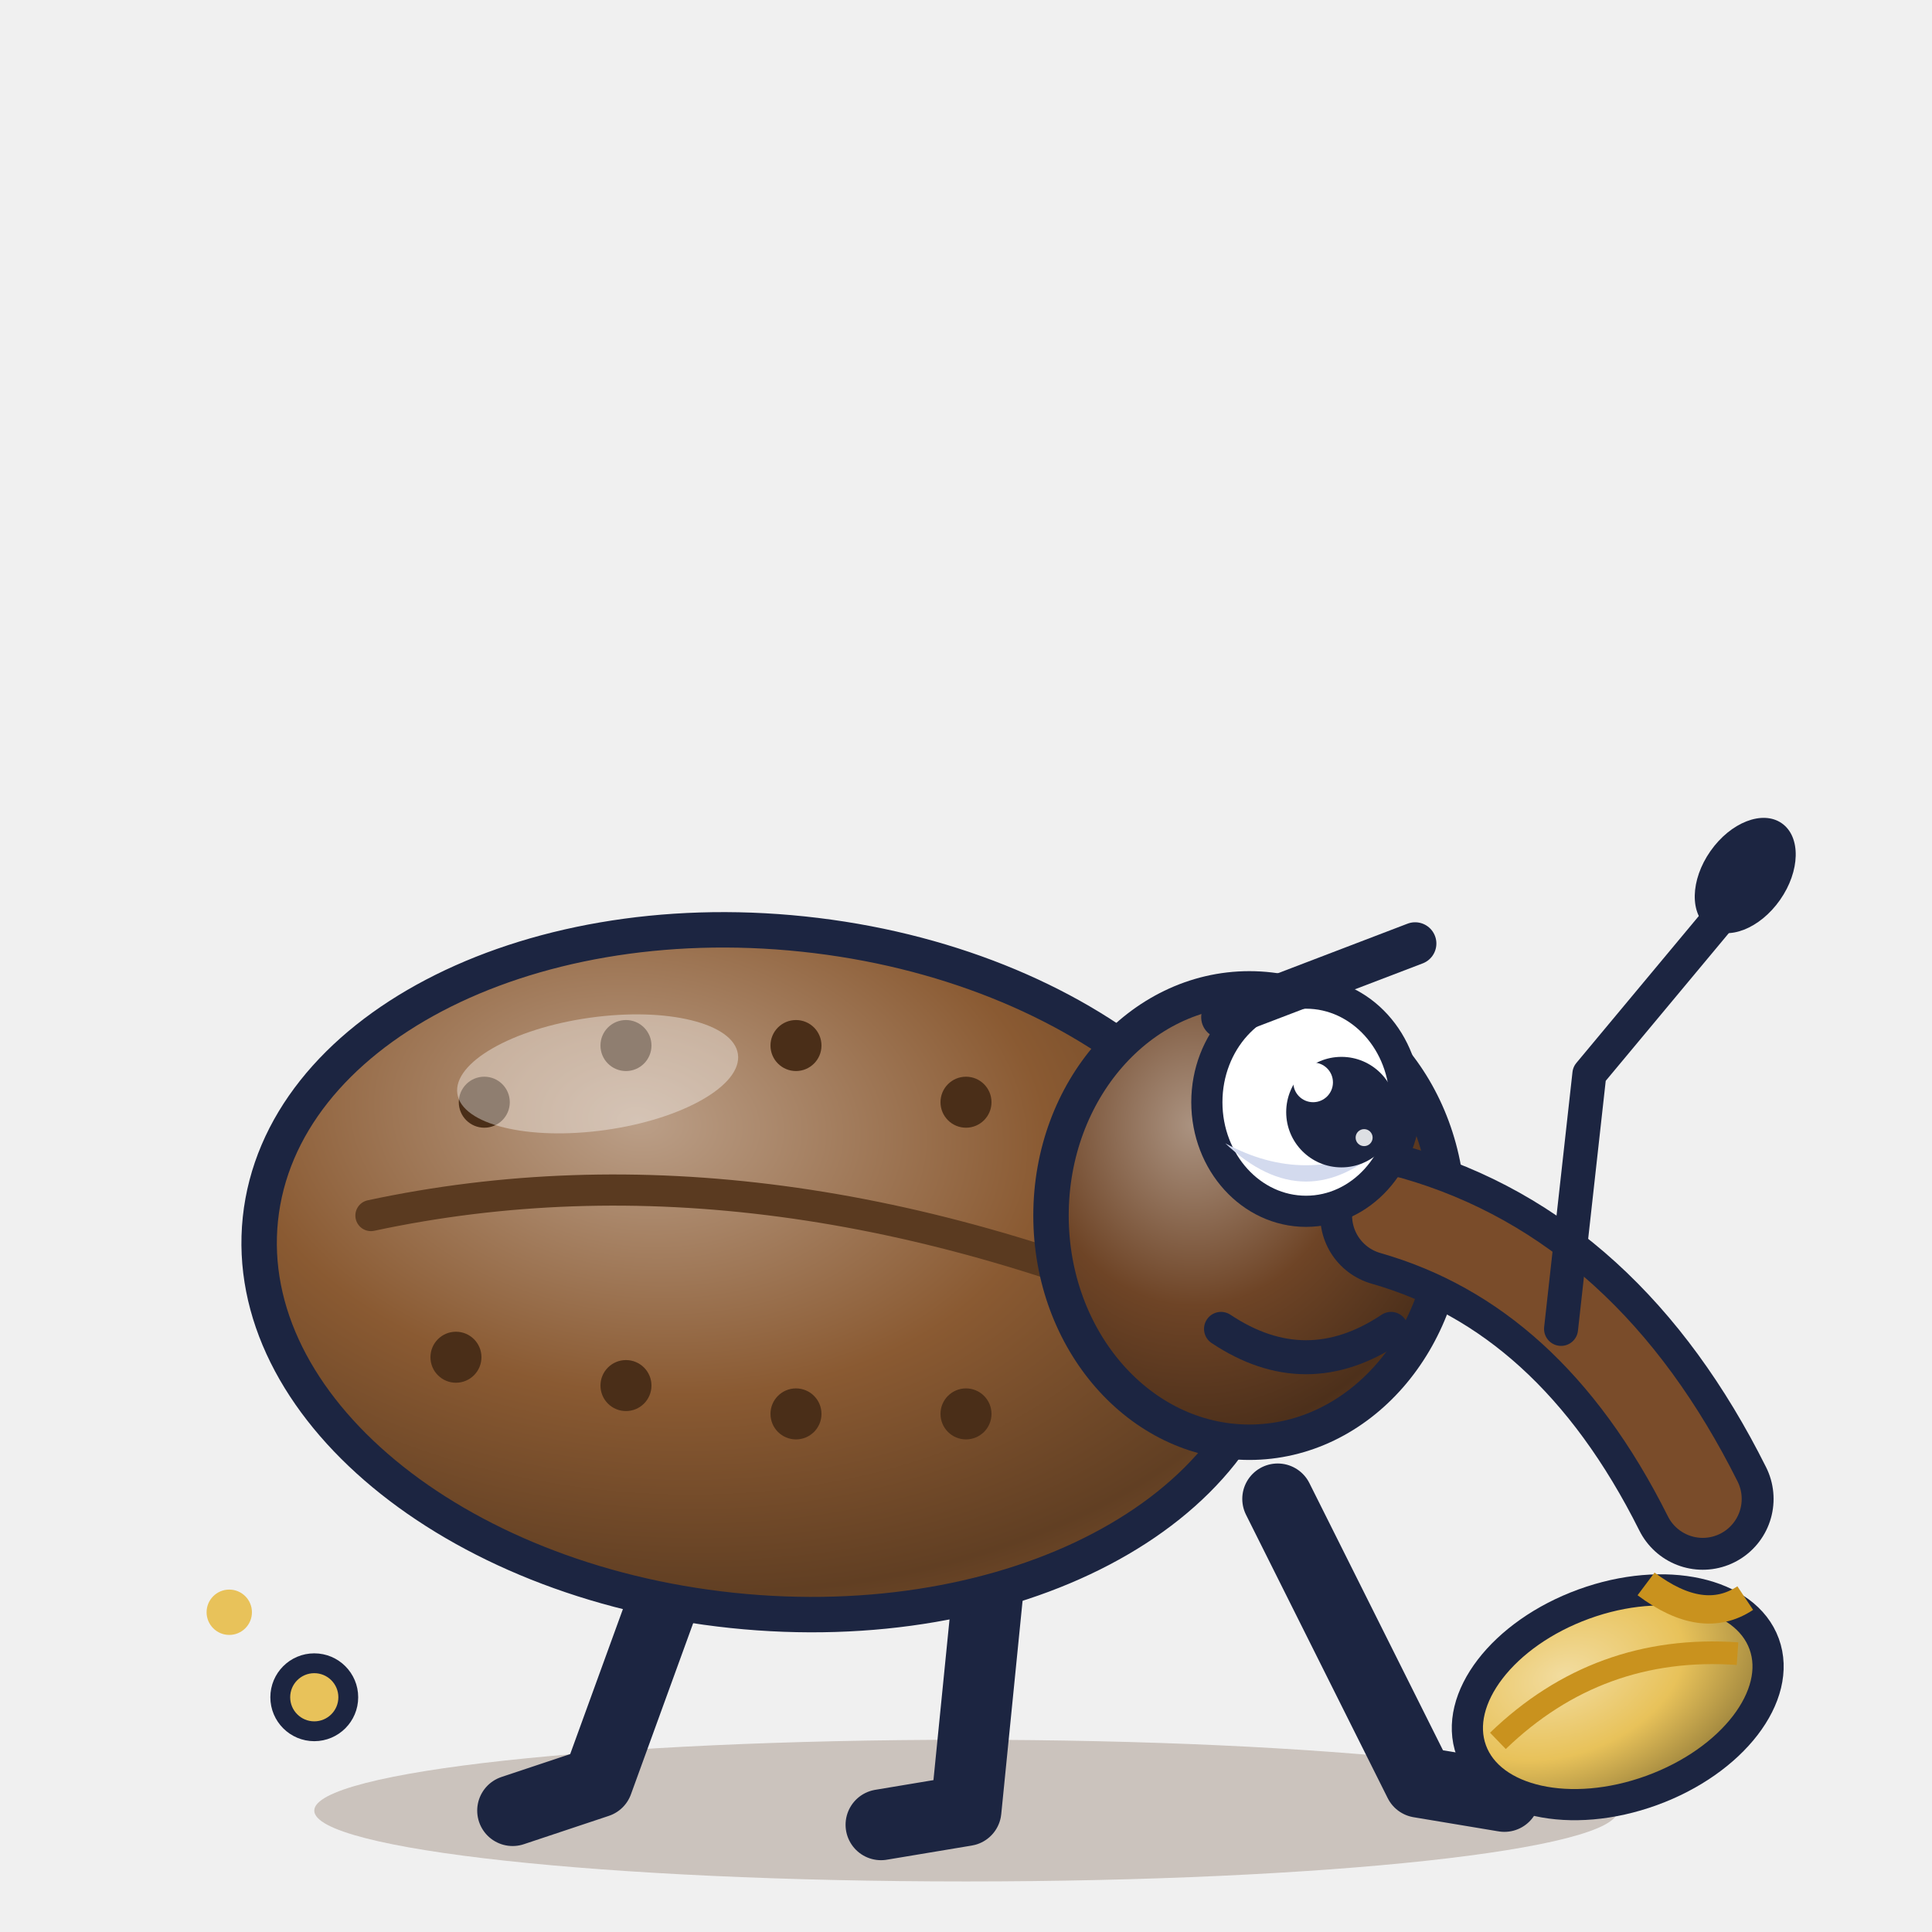
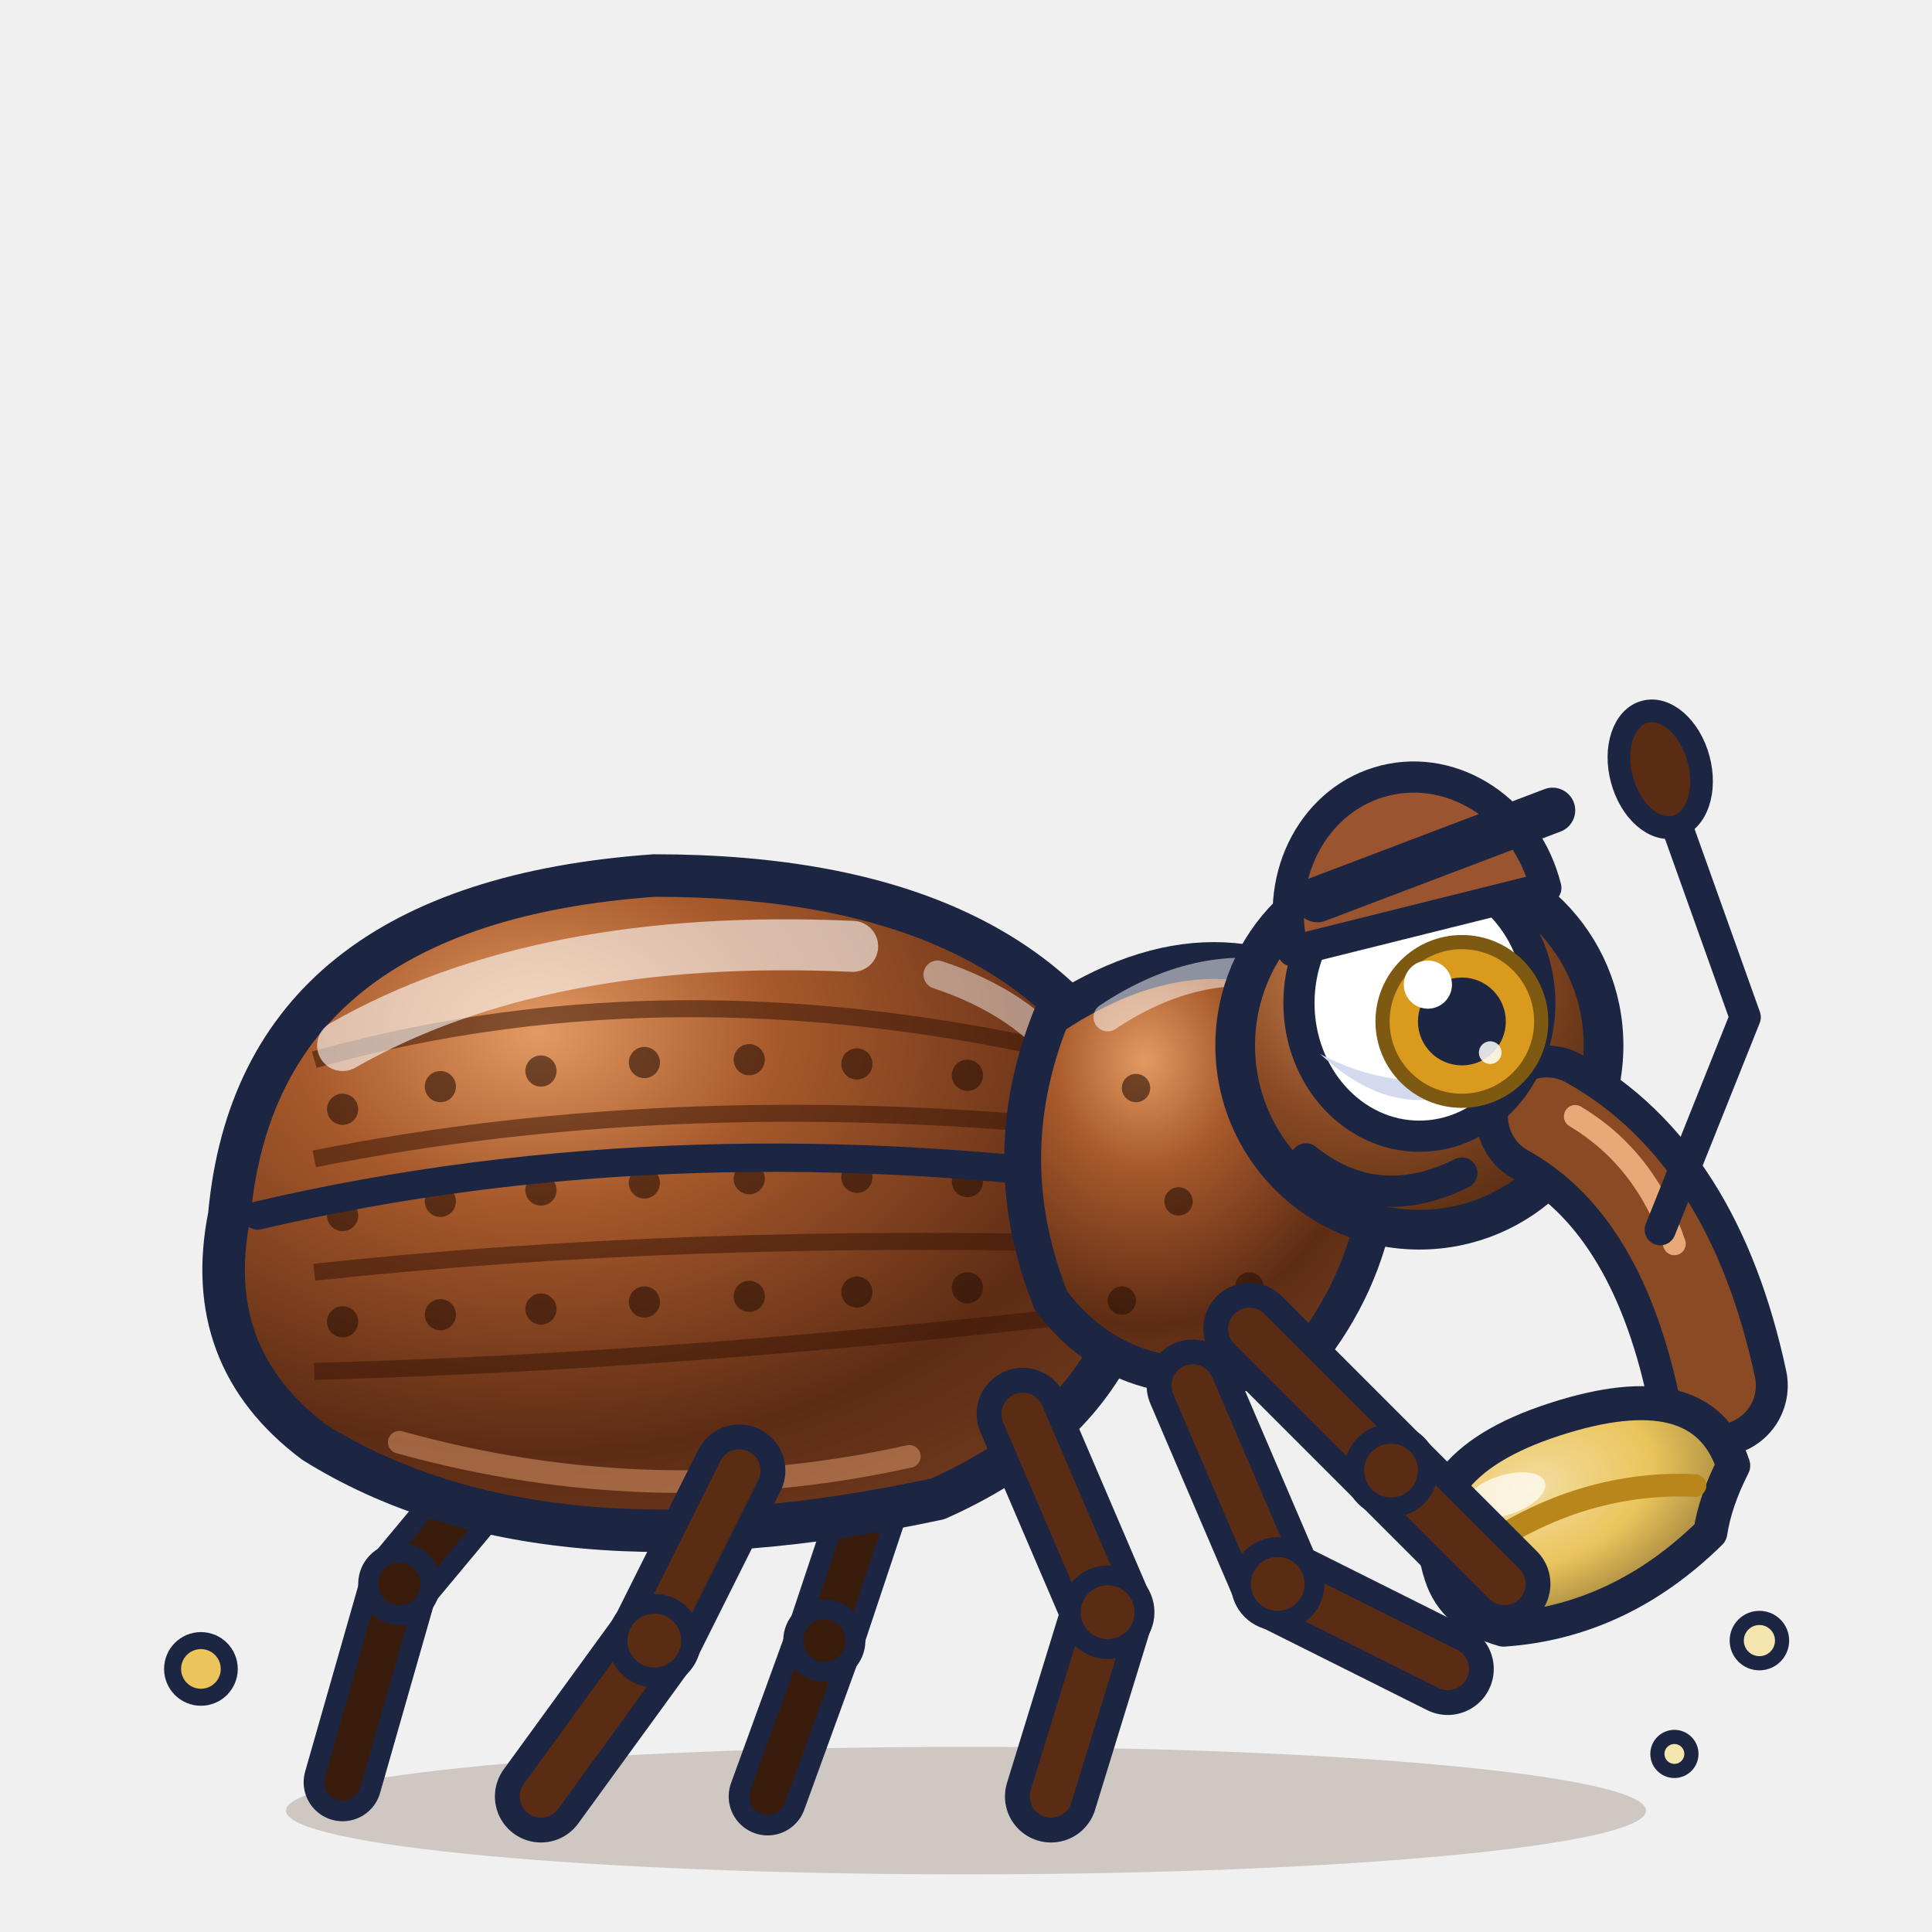
<svg aria-hidden="true" viewBox="0 0 120 120">
  <defs>
-     <radialGradient id="m-kornkaefer__a" cx="36%" cy="30%" r="80%">
-       <stop offset="0" stop-color="#bb9f88" />
-       <stop offset=".5" stop-color="#8a5a32" />
-       <stop offset=".86" stop-color="#613f23" />
-       <stop offset="1" stop-color="#774d2b" />
+     <radialGradient id="m-kornkaefer__a" cx=".34" cy=".24" r=".85">
+       <stop offset="0" stop-color="#e39a62" />
+       <stop offset=".3" stop-color="#a85a2c" />
+       <stop offset=".75" stop-color="#5e2c14" />
+       <stop offset="1" stop-color="#6e3a1e" />
    </radialGradient>
-     <radialGradient id="m-kornkaefer__b" cx="36%" cy="30%" r="80%">
-       <stop offset="0" stop-color="#ab9381" />
-       <stop offset=".5" stop-color="#6e4426" />
-       <stop offset=".86" stop-color="#4d301b" />
-       <stop offset="1" stop-color="#5f3a21" />
+     <radialGradient id="m-kornkaefer__b" cx=".35" cy=".3" r=".8">
+       <stop offset="0" stop-color="#d08a56" />
+       <stop offset=".5" stop-color="#8a4a24" />
+       <stop offset="1" stop-color="#4e2810" />
    </radialGradient>
    <radialGradient id="m-kornkaefer__c" cx="36%" cy="30%" r="80%">
-       <stop offset="0" stop-color="#f2dc9f" />
-       <stop offset=".5" stop-color="#e8c25a" />
-       <stop offset=".86" stop-color="#a2883f" />
-       <stop offset="1" stop-color="#c8a74d" />
+       <stop offset="0" stop-color="#f3dda0" />
+       <stop offset=".5" stop-color="#ebc45c" />
+       <stop offset=".86" stop-color="#a58940" />
+       <stop offset="1" stop-color="#caa94f" />
    </radialGradient>
  </defs>
  <g transform="matrix(.88 0 0 .88 7.2 13.9)">
-     <ellipse cx="60" cy="112" fill="#5a3a22" opacity=".25" rx="46" ry="5" />
-     <path fill="none" stroke="#1c2541" stroke-linecap="round" stroke-linejoin="round" stroke-width="5" d="m42 88-8 22-6 2m34-20-2 20-6 1m28-23 10 20 6 1" />
-     <ellipse cx="46" cy="74" fill="url(#m-kornkaefer__a)" stroke="#1c2541" stroke-linecap="round" stroke-linejoin="round" stroke-width="2.5" rx="36" ry="24" transform="rotate(6 46 74)" />
-     <path fill="none" stroke="#5a3a20" stroke-linecap="round" stroke-width="2.2" d="M18 70q28-6 60 8" />
-     <circle cx="26" cy="62" r="1.8" fill="#4a2e18" />
-     <circle cx="36" cy="58" r="1.8" fill="#4a2e18" />
-     <circle cx="48" cy="58" r="1.8" fill="#4a2e18" />
-     <circle cx="60" cy="62" r="1.8" fill="#4a2e18" />
-     <circle cx="24" cy="80" r="1.8" fill="#4a2e18" />
-     <circle cx="36" cy="82" r="1.8" fill="#4a2e18" />
-     <circle cx="48" cy="84" r="1.8" fill="#4a2e18" />
-     <circle cx="60" cy="84" r="1.8" fill="#4a2e18" />
-     <circle cx="70" cy="72" r="1.8" fill="#4a2e18" />
-     <ellipse cx="34" cy="60" fill="#fff" opacity=".38" rx="10" ry="4" transform="rotate(-8 34 60)" />
-     <ellipse cx="80" cy="70" fill="url(#m-kornkaefer__b)" stroke="#1c2541" stroke-linecap="round" stroke-linejoin="round" stroke-width="2.5" rx="14" ry="16" />
-     <path fill="none" stroke="#1c2541" stroke-linecap="round" stroke-width="10" d="M90 70q14 4 22 20" />
-     <path fill="none" stroke="#7a4c2a" stroke-linecap="round" stroke-width="5.5" d="M90 70q14 4 22 20" />
-     <path fill="none" stroke="#1c2541" stroke-linecap="round" stroke-linejoin="round" stroke-width="2.4" d="m102 78 2-18 10-12" />
-     <ellipse cx="115" cy="46" fill="#1c2541" rx="3" ry="4.5" transform="rotate(35 115 46)" />
-     <ellipse cx="84" cy="62" fill="#fff" stroke="#1c2541" stroke-linecap="round" stroke-linejoin="round" stroke-width="2.2" rx="7" ry="7.7" />
-     <path fill="#d3daee" d="M78.3 64.9q5.7 5.4 11.4 0-5.7 3.1-11.4 0" />
-     <circle cx="86.5" cy="62.7" r="3.9" fill="#1c2541" />
-     <circle cx="84.5" cy="60.6" r="1.4" fill="#fff" />
-     <circle cx="88.1" cy="64.5" r=".6" fill="#fff" opacity=".85" />
-     <path fill="none" stroke="#1c2541" stroke-linecap="round" stroke-width="3" d="M91.7 50.8 78.1 56" />
-     <path fill="none" stroke="#1c2541" stroke-linecap="round" stroke-linejoin="round" stroke-width="2.4" d="M78 78q6 4 12 0" />
-     <g transform="rotate(-20 106 104)">
-       <ellipse cx="106" cy="104" fill="url(#m-kornkaefer__c)" stroke="#1c2541" stroke-linecap="round" stroke-linejoin="round" stroke-width="2.2" rx="11" ry="7" />
-       <path fill="none" stroke="#c9921e" stroke-width="1.6" d="M97 104q9-4 18 0" />
+     <ellipse cx="60" cy="112" fill="#5a3a22" opacity=".22" rx="48" ry="4.5" />
+     <path fill="none" stroke="#1c2541" stroke-linecap="round" stroke-linejoin="round" stroke-width="5.5" d="M30 84 20 96l-4 14" />
+     <path fill="none" stroke="#3a1c0c" stroke-linecap="round" stroke-linejoin="round" stroke-width="2.6" d="M30 84 20 96l-4 14" />
+     <circle cx="20" cy="96" r="2.2" fill="#3a1c0c" stroke="#1c2541" stroke-linecap="round" stroke-linejoin="round" stroke-width="1.4" />
+     <path fill="none" stroke="#1c2541" stroke-linecap="round" stroke-linejoin="round" stroke-width="5.5" d="m54 88-4 12-4 11" />
+     <path fill="none" stroke="#3a1c0c" stroke-linecap="round" stroke-linejoin="round" stroke-width="2.6" d="m54 88-4 12-4 11" />
+     <circle cx="50" cy="100" r="2.2" fill="#3a1c0c" stroke="#1c2541" stroke-linecap="round" stroke-linejoin="round" stroke-width="1.4" />
+     <path fill="url(#m-kornkaefer__a)" stroke="#1c2541" stroke-linecap="round" stroke-linejoin="round" stroke-width="3" d="M8 70q2-22 30-24 26 0 34 16 4 20-14 28-28 6-44-4-8-6-6-16" />
+     <path fill="none" stroke="#3a1608" stroke-width="1.2" d="M14 59q26-7.3 56 .2" opacity=".55" />
+     <path fill="none" stroke="#3a1608" stroke-width="1.2" d="M14 66q26-5.2 56-2" opacity=".55" />
+     <path fill="none" stroke="#3a1608" stroke-width="1.2" d="M14 74q26-2.8 56-2" opacity=".55" />
+     <path fill="none" stroke="#3a1608" stroke-width="1.2" d="M14 81q26-.7 56-4.2" opacity=".55" />
+     <circle cx="16" cy="62.5" r="1.1" fill="#2a1006" opacity=".6" />
+     <circle cx="22.9" cy="60.9" r="1.1" fill="#2a1006" opacity=".6" />
+     <circle cx="30" cy="59.8" r="1.1" fill="#2a1006" opacity=".6" />
+     <circle cx="37.3" cy="59.2" r="1.1" fill="#2a1006" opacity=".6" />
+     <circle cx="44.7" cy="59" r="1.1" fill="#2a1006" opacity=".6" />
+     <circle cx="52.3" cy="59.3" r="1.1" fill="#2a1006" opacity=".6" />
+     <circle cx="60.1" cy="60.1" r="1.1" fill="#2a1006" opacity=".6" />
+     <circle cx="68" cy="61.3" r="1.1" fill="#2a1006" opacity=".6" />
+     <circle cx="16" cy="70" r="1.1" fill="#2a1006" opacity=".6" />
+     <circle cx="22.9" cy="69" r="1.1" fill="#2a1006" opacity=".6" />
+     <circle cx="30" cy="68.2" r="1.1" fill="#2a1006" opacity=".6" />
+     <circle cx="37.3" cy="67.7" r="1.1" fill="#2a1006" opacity=".6" />
+     <circle cx="44.7" cy="67.4" r="1.1" fill="#2a1006" opacity=".6" />
+     <circle cx="52.3" cy="67.3" r="1.1" fill="#2a1006" opacity=".6" />
+     <circle cx="60.1" cy="67.6" r="1.1" fill="#2a1006" opacity=".6" />
+     <circle cx="68" cy="68" r="1.1" fill="#2a1006" opacity=".6" />
+     <circle cx="16" cy="77.5" r="1.1" fill="#2a1006" opacity=".6" />
+     <circle cx="22.9" cy="77" r="1.1" fill="#2a1006" opacity=".6" />
+     <circle cx="30" cy="76.6" r="1.1" fill="#2a1006" opacity=".6" />
+     <circle cx="37.3" cy="76.1" r="1.1" fill="#2a1006" opacity=".6" />
+     <circle cx="44.7" cy="75.7" r="1.1" fill="#2a1006" opacity=".6" />
+     <circle cx="52.3" cy="75.4" r="1.1" fill="#2a1006" opacity=".6" />
+     <circle cx="60.1" cy="75.1" r="1.1" fill="#2a1006" opacity=".6" />
+     <circle cx="68" cy="74.8" r="1.1" fill="#2a1006" opacity=".6" />
+     <path fill="none" stroke="#1c2541" stroke-linecap="round" stroke-linejoin="round" stroke-width="2" d="M10 70q30-7 64-2" />
+     <path fill="none" stroke="#fff" stroke-linecap="round" stroke-width="3.6" d="M16 58q14-8 36-7" opacity=".6" />
+     <path fill="none" stroke="#fff" stroke-linecap="round" stroke-width="2" d="M58 53q6 2 9 6" opacity=".45" />
+     <path fill="none" stroke="#f0a878" stroke-linecap="round" stroke-width="1.6" d="M20 86q18 5 36 1" opacity=".45" />
+     <path fill="none" stroke="#1c2541" stroke-linecap="round" stroke-linejoin="round" stroke-width="6.5" d="m44 88-6 12-8 11" />
+     <path fill="none" stroke="#5a2c14" stroke-linecap="round" stroke-linejoin="round" stroke-width="3" d="m44 88-6 12-8 11" />
+     <circle cx="38" cy="100" r="2.6" fill="#5a2c14" stroke="#1c2541" stroke-linecap="round" stroke-linejoin="round" stroke-width="1.4" />
+     <path fill="none" stroke="#1c2541" stroke-linecap="round" stroke-linejoin="round" stroke-width="6.5" d="m64 84 6 14-4 13" />
+     <path fill="none" stroke="#5a2c14" stroke-linecap="round" stroke-linejoin="round" stroke-width="3" d="m64 84 6 14-4 13" />
+     <circle cx="70" cy="98" r="2.6" fill="#5a2c14" stroke="#1c2541" stroke-linecap="round" stroke-linejoin="round" stroke-width="1.4" />
+     <path fill="url(#m-kornkaefer__a)" stroke="#1c2541" stroke-linecap="round" stroke-linejoin="round" stroke-width="2.6" d="M66 56q12-8 22 0 4 14-4 24-12 4-18-4-4-10 0-20" />
+     <circle cx="72" cy="61" r="1" fill="#2a1006" opacity=".6" />
+     <circle cx="79" cy="58" r="1" fill="#2a1006" opacity=".6" />
+     <circle cx="75" cy="69" r="1" fill="#2a1006" opacity=".6" />
+     <circle cx="83" cy="66" r="1" fill="#2a1006" opacity=".6" />
+     <circle cx="71" cy="76" r="1" fill="#2a1006" opacity=".6" />
+     <circle cx="80" cy="75" r="1" fill="#2a1006" opacity=".6" />
+     <path fill="none" stroke="#fff" stroke-linecap="round" stroke-width="2" d="M70 56q6-4 12-3" opacity=".5" />
+     <circle cx="92" cy="58" r="13" fill="url(#m-kornkaefer__b)" stroke="#1c2541" stroke-linecap="round" stroke-linejoin="round" stroke-width="2.8" />
+     <path fill="none" stroke="#1c2541" stroke-linecap="round" stroke-width="10" d="M101 63q9 5 12 19" />
+     <path fill="none" stroke="#8a4a24" stroke-linecap="round" stroke-width="5.5" d="M101 63q9 5 12 19" />
+     <path fill="none" stroke="#e8a878" stroke-linecap="round" stroke-width="1.6" d="M103 63q5 3 7 9" />
+     <path fill="none" stroke="#1c2541" stroke-linecap="round" stroke-linejoin="round" stroke-width="2.2" d="m109 71 6-15-5-14" />
+     <ellipse cx="109" cy="38.5" fill="#5a2c14" stroke="#1c2541" stroke-linecap="round" stroke-linejoin="round" stroke-width="1.6" rx="2.8" ry="4.2" transform="rotate(-15 109 38.5)" />
+     <g transform="rotate(-18 104 92)">
+       <path fill="url(#m-kornkaefer__c)" stroke="#1c2541" stroke-linecap="round" stroke-linejoin="round" stroke-width="2.4" d="M93 92q0-8 11-8t11 7q-2 2-3 4-8 4-16 2-3-2-3-5" />
+       <path fill="none" stroke="#b8861a" stroke-linecap="round" stroke-width="1.6" d="M95 91.5q9-3 17 0" />
+       <ellipse cx="99" cy="88" fill="#fff" opacity=".7" rx="3" ry="1.4" />
    </g>
-     <path fill="none" stroke="#c9921e" stroke-width="2" d="M108 96q4 3 7 1" />
-     <circle cx="14" cy="104" r="2.4" fill="#e8c25a" stroke="#1c2541" stroke-linecap="round" stroke-linejoin="round" stroke-width="1.4" />
-     <circle cx="8" cy="98" r="1.6" fill="#e8c25a" />
+     <path fill="none" stroke="#1c2541" stroke-linecap="round" stroke-linejoin="round" stroke-width="6.5" d="m80 78 10 10 8 8" />
+     <path fill="none" stroke="#5a2c14" stroke-linecap="round" stroke-linejoin="round" stroke-width="3" d="m80 78 10 10 8 8" />
+     <circle cx="90" cy="88" r="2.6" fill="#5a2c14" stroke="#1c2541" stroke-linecap="round" stroke-linejoin="round" stroke-width="1.4" />
+     <path fill="none" stroke="#1c2541" stroke-linecap="round" stroke-linejoin="round" stroke-width="6.5" d="m76 82 6 14 12 6" />
+     <path fill="none" stroke="#5a2c14" stroke-linecap="round" stroke-linejoin="round" stroke-width="3" d="m76 82 6 14 12 6" />
+     <circle cx="82" cy="96" r="2.6" fill="#5a2c14" stroke="#1c2541" stroke-linecap="round" stroke-linejoin="round" stroke-width="1.4" />
+     <ellipse cx="92" cy="55" fill="#fff" stroke="#1c2541" stroke-linecap="round" stroke-linejoin="round" stroke-width="2.2" rx="8.5" ry="9.4" />
+     <path fill="#d3daee" d="M85 58.6q7 6.5 14 0-7 3.7-14 0" />
+     <circle cx="95" cy="56.3" r="5.6" fill="#d99a1e" stroke="#7e5911" />
+     <circle cx="95" cy="56.3" r="3.1" fill="#1c2541" />
+     <circle cx="92.6" cy="53.7" r="1.7" fill="#fff" />
+     <circle cx="97" cy="58.5" r=".8" fill="#fff" opacity=".85" />
+     <path fill="#9a5530" stroke="#1c2541" stroke-linecap="round" stroke-linejoin="round" stroke-width="2.2" d="M82.8 49.1a9.2 10.1 0 0 1 18.4 0Z" transform="rotate(-14 92 49.1)" />
+     <path fill="none" stroke="#1c2541" stroke-linecap="round" stroke-width="3.2" d="m101.4 41.4-16.6 6.3" />
+     <path fill="none" stroke="#1c2541" stroke-linecap="round" stroke-linejoin="round" stroke-width="2.2" d="M84 66q5 4 11 1" />
+     <circle cx="116" cy="100" r="1.6" fill="#f5e6b0" stroke="#1c2541" stroke-linecap="round" stroke-linejoin="round" />
+     <circle cx="110" cy="108" r="1.2" fill="#f5e6b0" stroke="#1c2541" stroke-linecap="round" stroke-linejoin="round" />
+     <circle cx="6" cy="102" r="2" fill="#ebc45c" stroke="#1c2541" stroke-linecap="round" stroke-linejoin="round" stroke-width="1.2" />
  </g>
</svg>
